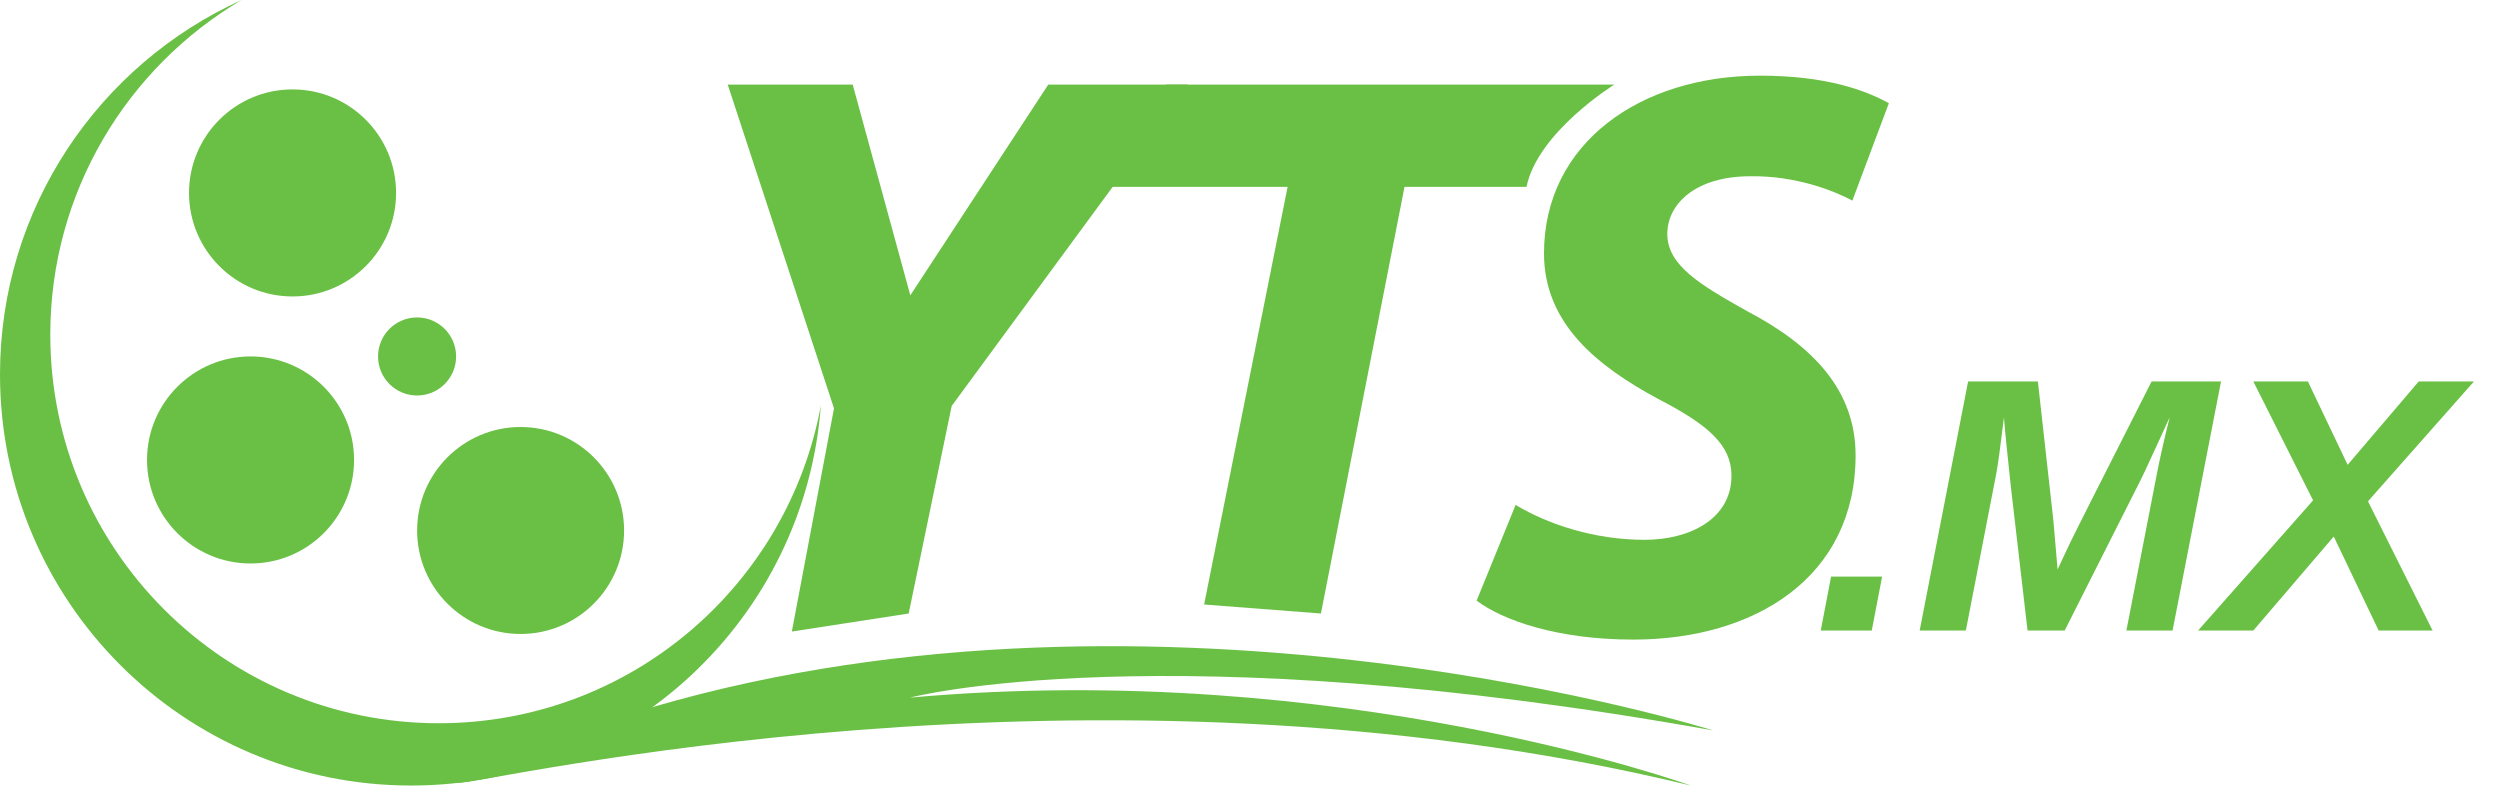
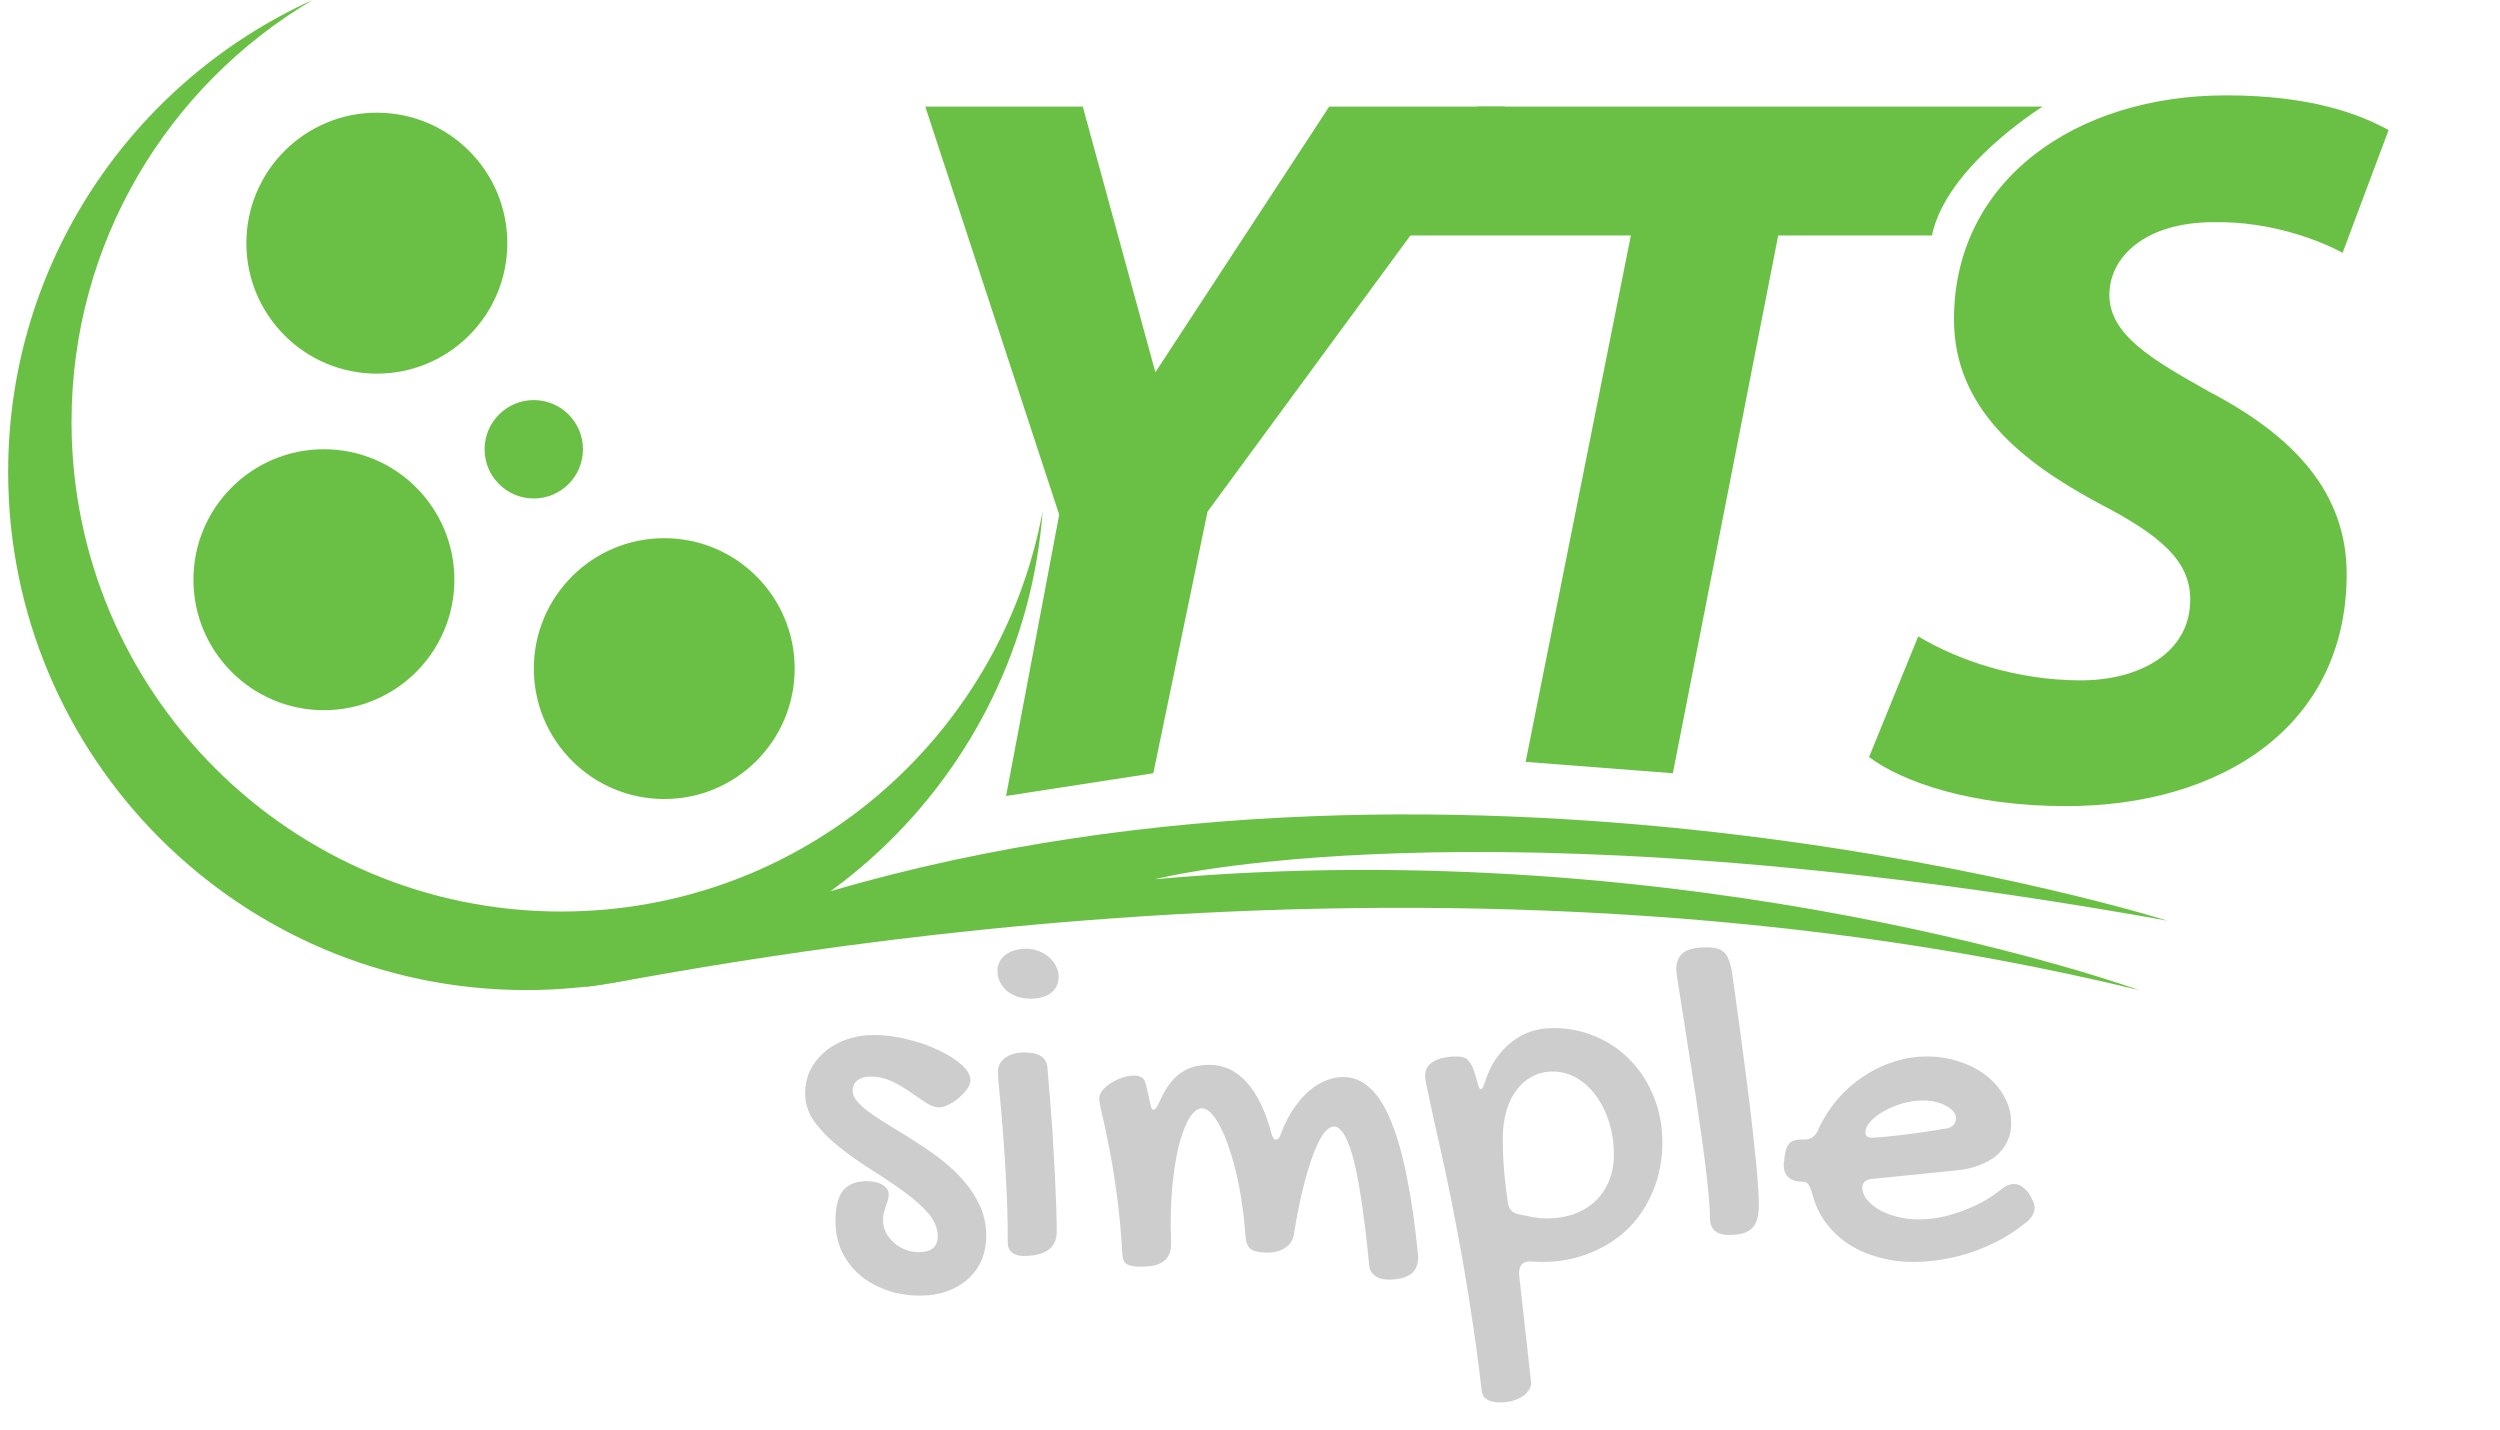
- <svg xmlns="http://www.w3.org/2000/svg" version="1.1" id="Layer_1" x="0px" y="0px" width="120.936" height="38" viewBox="-6 -2.501 120.936 38" enable-background="new -6 -2.501 92 38" xml:space="preserve">
-   <defs id="defs3361" />
-   <g id="g3337" transform="translate(-0.313,7.2479246e-8)">
-     <path d="M 15.541,32.485 C 5.162,32.485 -3.254,24.07 -3.254,13.69 -3.254,6.795 0.462,0.769 5.999,-2.501 -0.892,0.624 -5.687,7.555 -5.687,15.614 c 0,10.981 8.902,19.885 19.885,19.885 10.477,0 19.057,-8.106 19.824,-18.387 -1.61,8.745 -9.27,15.373 -18.481,15.373 z" id="path3339" style="fill:#6ac045" />
-     <circle cx="19.497" cy="23.161" id="circle3341" r="5.006" style="fill:#6ac045" />
-     <circle cx="6.433" cy="19.749" id="circle3343" r="5.008" style="fill:#6ac045" />
-     <circle cx="8.465" cy="6.832" id="circle3345" r="5.008" style="fill:#6ac045" />
-     <circle cx="14.489" cy="14.743" id="circle3347" r="1.888" style="fill:#6ac045" />
-     <g id="g3349">
-       <path d="M 32.618,28.049 34.657,17.253 29.516,1.59 l 6.046,0 2.787,10.196 6.673,-10.196 6.751,0 -11.422,15.546 -2.081,10.041 -5.652,0.872 z" id="path3351" style="fill:#6ac045" />
-       <path d="m 56.601,6.537 -9.642,0 3.765,-4.946 21.681,0 c 0,0 -3.704,2.292 -4.248,4.946 l -5.901,0 -4.044,20.64 -5.651,-0.435 4.04,-20.205 z" id="path3353" style="fill:#6ac045" />
-       <path d="m 67.63,21.924 c 1.569,0.941 3.809,1.688 6.243,1.688 2.197,0 4.199,-1.021 4.199,-3.101 0,-1.49 -1.138,-2.472 -3.573,-3.728 -2.827,-1.531 -5.496,-3.572 -5.496,-7.027 0,-5.34 4.674,-8.597 10.442,-8.597 3.22,0 5.104,0.706 6.241,1.333 L 83.92,7.203 c -0.865,-0.47 -2.748,-1.216 -4.944,-1.177 -2.632,0 -4.008,1.335 -4.008,2.789 0,1.529 1.608,2.472 3.848,3.728 3.22,1.688 5.26,3.847 5.26,6.987 0,5.888 -4.869,8.909 -10.757,8.909 -3.688,0 -6.319,-0.94 -7.575,-1.884 l 1.886,-4.631 z" id="path3355" style="fill:#6ac045" />
-     </g>
-     <path d="m 16.488,35.367 c 1.144,0.072 30.557,-6.929 59.615,0.132 0,0 -16.943,-6.134 -37.771,-4.253 0,0 12.188,-3.197 38.858,1.588 0,0 -26.56,-8.367 -51.317,-1.128 -3.655,0.889 -10.527,3.59 -9.385,3.661 z" id="path3357" style="fill:#6ac045" />
-     <text xml:space="preserve" style="font-style:normal;font-weight:normal;line-height:0%;font-family:sans-serif;letter-spacing:0px;word-spacing:0px;fill:#6ac045;fill-opacity:1;stroke:none;stroke-width:1px;stroke-linecap:butt;stroke-linejoin:miter;stroke-opacity:1" x="82" y="27.999" id="text3365">
-       <tspan id="tspan3367" x="82" y="27.999" style="font-style:italic;font-variant:normal;font-weight:bold;font-stretch:normal;font-size:17.5px;line-height:125%;font-family:Arial;-inkscape-font-specification:'Arial Bold Italic';text-align:start;writing-mode:lr-tb;text-anchor:start;fill:#6ac045;fill-opacity:1">.MX</tspan>
-     </text>
-   </g>
+ <svg xmlns="http://www.w3.org/2000/svg" width="654" height="374" viewBox="0 0 654 374" fill="none">
+   <path d="M146.807 238.457C76.072 238.457 18.715 181.102 18.715 110.354C18.715 63.36 44.04 22.288 81.776 0C34.812 21.299 2.133 68.54 2.133 123.468C2.133 198.312 62.802 259 137.654 259C209.057 259 267.531 203.751 272.759 133.678C261.786 193.282 209.582 238.457 146.807 238.457Z" fill="#6AC045" />
+   <path d="M173.768 209.027C192.61 209.027 207.885 193.751 207.885 174.907C207.885 156.063 192.61 140.787 173.768 140.787C154.925 140.787 139.651 156.063 139.651 174.907C139.651 193.751 154.925 209.027 173.768 209.027Z" fill="#6AC045" />
+   <path d="M84.734 185.785C103.583 185.785 118.864 170.503 118.864 151.651C118.864 132.8 103.583 117.518 84.734 117.518C65.884 117.518 50.603 132.8 50.603 151.651C50.603 170.503 65.884 185.785 84.734 185.785Z" fill="#6AC045" />
+   <path d="M98.582 97.745C117.432 97.745 132.713 82.463 132.713 63.612C132.713 44.76 117.432 29.478 98.582 29.478C79.732 29.478 64.451 44.76 64.451 63.612C64.451 82.463 79.732 97.745 98.582 97.745Z" fill="#6AC045" />
+   <path d="M139.637 130.4C146.743 130.4 152.504 124.638 152.504 117.531C152.504 110.425 146.743 104.663 139.637 104.663C132.531 104.663 126.77 110.425 126.77 117.531C126.77 124.638 132.531 130.4 139.637 130.4Z" fill="#6AC045" />
+   <path d="M263.19 208.222L277.086 134.639L242.049 27.883H283.254L302.248 97.377L347.726 27.883H393.736L315.892 133.842L301.71 202.279L263.19 208.222Z" fill="#6AC045" />
+   <path d="M426.639 61.601H360.927L386.586 27.89H534.347C534.347 27.89 509.104 43.512 505.396 61.601H465.18L437.619 202.279L399.106 199.314L426.639 61.601Z" fill="#6AC045" />
+   <path d="M501.804 166.476C512.498 172.889 527.764 177.981 544.352 177.981C559.325 177.981 572.969 171.022 572.969 156.845C572.969 146.689 565.213 139.996 548.618 131.436C529.352 121.001 511.162 107.09 511.162 83.541C511.162 47.145 543.016 24.946 582.326 24.946C604.271 24.946 617.111 29.758 624.86 34.031L612.824 66.14C606.929 62.937 594.096 57.852 579.13 58.118C561.192 58.118 551.815 67.217 551.815 77.127C551.815 87.549 562.773 93.976 578.04 102.537C599.985 114.042 613.888 128.757 613.888 150.159C613.888 190.29 580.704 210.881 540.576 210.881C515.442 210.881 497.511 204.474 488.951 198.04L501.804 166.476Z" fill="#6AC045" />
+   <path d="M153.261 258.1C161.057 258.591 361.513 210.874 559.55 259C559.55 259 444.08 217.192 302.132 230.012C302.132 230.012 385.196 208.222 566.958 240.836C566.958 240.836 385.946 183.808 217.221 233.148C192.312 239.207 145.478 257.616 153.261 258.1Z" fill="#6AC045" />
+   <path d="M228.688 270.75C231.479 270.75 234.354 271.125 237.312 271.875C240.271 272.583 242.979 273.521 245.438 274.688C247.896 275.812 249.917 277.083 251.5 278.5C253.083 279.917 253.875 281.292 253.875 282.625C253.875 283.292 253.583 284.042 253 284.875C252.417 285.667 251.708 286.438 250.875 287.188C250.042 287.896 249.125 288.5 248.125 289C247.167 289.458 246.312 289.688 245.562 289.688C244.562 289.688 243.438 289.271 242.188 288.438C240.979 287.604 239.625 286.688 238.125 285.688C236.667 284.646 235.062 283.708 233.312 282.875C231.562 282.042 229.667 281.625 227.625 281.625C226.292 281.625 225.188 281.958 224.312 282.625C223.479 283.25 223.062 284.146 223.062 285.312C223.062 286.354 223.562 287.417 224.562 288.5C225.562 289.542 226.875 290.625 228.5 291.75C230.167 292.875 232.042 294.062 234.125 295.312C236.208 296.562 238.333 297.896 240.5 299.312C242.708 300.729 244.854 302.271 246.938 303.938C249.021 305.604 250.875 307.417 252.5 309.375C254.167 311.333 255.5 313.479 256.5 315.812C257.5 318.104 258 320.604 258 323.312C258 325.646 257.583 327.771 256.75 329.688C255.917 331.604 254.729 333.25 253.188 334.625C251.646 336 249.812 337.062 247.688 337.812C245.562 338.562 243.229 338.938 240.688 338.938C237.479 338.938 234.521 338.438 231.812 337.438C229.104 336.479 226.771 335.146 224.812 333.438C222.854 331.729 221.312 329.688 220.188 327.312C219.104 324.938 218.562 322.333 218.562 319.5C218.562 315.833 219.208 313.167 220.5 311.5C221.833 309.833 223.917 309 226.75 309C228.5 309 229.896 309.333 230.938 310C231.979 310.667 232.5 311.479 232.5 312.438C232.5 312.938 232.417 313.458 232.25 314C232.083 314.5 231.896 315.042 231.688 315.625C231.521 316.167 231.354 316.75 231.188 317.375C231.062 318 231 318.625 231 319.25C231 320.333 231.25 321.375 231.75 322.375C232.25 323.375 232.917 324.25 233.75 325C234.625 325.792 235.625 326.417 236.75 326.875C237.875 327.333 239.062 327.562 240.312 327.562C243.646 327.562 245.312 326.188 245.312 323.438C245.312 321.271 244.458 319.229 242.75 317.312C241.042 315.354 238.896 313.458 236.312 311.625C233.729 309.75 230.938 307.875 227.938 306C224.979 304.125 222.208 302.167 219.625 300.125C217.042 298.083 214.896 295.917 213.188 293.625C211.479 291.292 210.625 288.771 210.625 286.062C210.625 283.812 211.083 281.75 212 279.875C212.958 278 214.25 276.396 215.875 275.062C217.5 273.688 219.396 272.625 221.562 271.875C223.771 271.125 226.146 270.75 228.688 270.75ZM269.625 261.25C268.417 261.25 267.271 261.083 266.188 260.75C265.146 260.375 264.229 259.875 263.438 259.25C262.688 258.583 262.083 257.812 261.625 256.938C261.167 256.062 260.938 255.104 260.938 254.062C260.938 252.312 261.625 250.896 263 249.812C264.417 248.729 266.292 248.188 268.625 248.188C269.708 248.188 270.75 248.396 271.75 248.812C272.75 249.188 273.625 249.708 274.375 250.375C275.167 251.042 275.792 251.833 276.25 252.75C276.708 253.625 276.938 254.542 276.938 255.5C276.938 257.292 276.271 258.708 274.938 259.75C273.646 260.75 271.875 261.25 269.625 261.25ZM261.062 280.312C261.062 278.854 261.688 277.667 262.938 276.75C264.229 275.792 265.917 275.312 268 275.312C271.75 275.312 273.75 276.604 274 279.188C274.167 280.979 274.333 283 274.5 285.25C274.708 287.5 274.896 289.896 275.062 292.438C275.271 294.938 275.438 297.542 275.562 300.25C275.729 302.917 275.875 305.562 276 308.188C276.125 310.771 276.229 313.271 276.312 315.688C276.396 318.104 276.438 320.312 276.438 322.312C276.438 324.396 275.688 325.958 274.188 327C272.729 328.042 270.583 328.562 267.75 328.562C266.458 328.562 265.438 328.25 264.688 327.625C263.979 327.042 263.625 326.167 263.625 325C263.625 319.25 263.479 313.875 263.188 308.875C262.938 303.833 262.646 299.354 262.312 295.438C262.021 291.521 261.729 288.271 261.438 285.688C261.188 283.062 261.062 281.271 261.062 280.312ZM293.562 327.688C293.271 322.146 292.792 317.042 292.125 312.375C291.5 307.667 290.833 303.562 290.125 300.062C289.458 296.562 288.854 293.729 288.312 291.562C287.812 289.396 287.562 288.042 287.562 287.5C287.562 286.708 287.854 285.938 288.438 285.188C289.062 284.438 289.833 283.792 290.75 283.25C291.667 282.667 292.646 282.208 293.688 281.875C294.771 281.542 295.75 281.375 296.625 281.375C297.333 281.375 297.938 281.5 298.438 281.75C298.979 282 299.354 282.417 299.562 283C299.771 283.708 299.958 284.458 300.125 285.25C300.333 286 300.542 286.917 300.75 288C301 289.542 301.333 290.312 301.75 290.312C302.208 290.312 302.729 289.625 303.312 288.25C304.146 286.333 305.042 284.75 306 283.5C306.958 282.25 307.979 281.271 309.062 280.562C310.188 279.812 311.333 279.292 312.5 279C313.708 278.708 314.958 278.562 316.25 278.562C320.167 278.562 323.479 280.104 326.188 283.188C328.938 286.271 331.083 290.729 332.625 296.562C332.833 297.229 333.021 297.667 333.188 297.875C333.354 298.042 333.542 298.125 333.75 298.125C333.958 298.125 334.167 298.042 334.375 297.875C334.625 297.667 334.854 297.271 335.062 296.688C336.062 293.979 337.229 291.688 338.562 289.812C339.896 287.896 341.271 286.354 342.688 285.188C344.146 283.979 345.625 283.104 347.125 282.562C348.625 282.021 350.062 281.75 351.438 281.75C353.979 281.75 356.271 282.688 358.312 284.562C360.396 286.396 362.229 289.25 363.812 293.125C365.438 296.958 366.833 301.833 368 307.75C369.208 313.625 370.208 320.604 371 328.688C371 330.938 370.312 332.5 368.938 333.375C367.562 334.292 365.688 334.75 363.312 334.75C361.771 334.75 360.562 334.417 359.688 333.75C358.812 333.083 358.312 332.208 358.188 331.125C357.646 325.333 357.042 320.188 356.375 315.688C355.75 311.146 355.062 307.333 354.312 304.25C353.562 301.125 352.729 298.75 351.812 297.125C350.938 295.5 349.958 294.688 348.875 294.688C348.333 294.688 347.646 295.083 346.812 295.875C346.021 296.667 345.167 298.125 344.25 300.25C343.333 302.333 342.375 305.208 341.375 308.875C340.375 312.5 339.417 317.146 338.5 322.812C338.25 324.396 337.479 325.604 336.188 326.438C334.938 327.271 333.396 327.688 331.562 327.688C329.438 327.688 327.958 327.354 327.125 326.688C326.333 326.021 325.896 324.896 325.812 323.312C325.646 320.562 325.354 317.833 324.938 315.125C324.562 312.375 324.083 309.771 323.5 307.312C322.917 304.812 322.271 302.521 321.562 300.438C320.854 298.312 320.104 296.479 319.312 294.938C318.521 293.354 317.708 292.125 316.875 291.25C316.042 290.375 315.229 289.938 314.438 289.938C313.396 289.938 312.375 290.667 311.375 292.125C310.417 293.583 309.542 295.646 308.75 298.312C308 300.979 307.396 304.188 306.938 307.938C306.479 311.688 306.25 315.875 306.25 320.5C306.25 321.292 306.271 322.083 306.312 322.875C306.354 323.625 306.375 324.417 306.375 325.25C306.375 326.5 306.167 327.521 305.75 328.312C305.375 329.104 304.812 329.729 304.062 330.188C303.354 330.646 302.521 330.958 301.562 331.125C300.604 331.292 299.562 331.375 298.438 331.375C297.396 331.375 296.562 331.292 295.938 331.125C295.312 331 294.833 330.792 294.5 330.5C294.167 330.208 293.938 329.812 293.812 329.312C293.688 328.854 293.604 328.312 293.562 327.688ZM372.812 281.375C372.812 279.75 373.542 278.521 375 277.688C376.458 276.812 378.542 276.375 381.25 276.375C381.875 276.375 382.438 276.458 382.938 276.625C383.438 276.792 383.875 277.125 384.25 277.625C384.667 278.083 385.042 278.729 385.375 279.562C385.708 280.396 386.042 281.458 386.375 282.75C386.708 284.208 387.042 284.938 387.375 284.938C387.667 284.938 388.021 284.333 388.438 283.125C389.188 280.75 390.167 278.688 391.375 276.938C392.625 275.146 394.021 273.667 395.562 272.5C397.104 271.292 398.771 270.396 400.562 269.812C402.396 269.229 404.312 268.938 406.312 268.938C410.354 268.938 414.125 269.708 417.625 271.25C421.125 272.75 424.146 274.854 426.688 277.562C429.229 280.229 431.229 283.396 432.688 287.062C434.146 290.688 434.875 294.625 434.875 298.875C434.875 303.375 434.083 307.542 432.5 311.375C430.958 315.208 428.792 318.521 426 321.312C423.208 324.062 419.875 326.208 416 327.75C412.167 329.333 407.958 330.125 403.375 330.125L400.188 330C398.312 330 397.375 331.062 397.375 333.188L400.562 361.875C400.521 362.583 400.271 363.229 399.812 363.812C399.396 364.438 398.812 364.979 398.062 365.438C397.354 365.896 396.5 366.25 395.5 366.5C394.542 366.75 393.542 366.875 392.5 366.875C389.5 366.875 387.875 365.896 387.625 363.938C386.75 356.354 385.771 349.146 384.688 342.312C383.646 335.479 382.562 329.125 381.438 323.25C380.354 317.333 379.292 311.958 378.25 307.125C377.208 302.292 376.271 298.083 375.438 294.5C374.646 290.917 374.021 288 373.562 285.75C373.062 283.5 372.812 282.042 372.812 281.375ZM393.125 297.875C393.125 300.583 393.229 303.271 393.438 305.938C393.646 308.562 393.979 311.417 394.438 314.5C394.688 316.375 395.708 317.438 397.5 317.688C398.583 317.938 399.792 318.188 401.125 318.438C402.5 318.646 403.646 318.75 404.562 318.75C407.229 318.75 409.646 318.354 411.812 317.562C413.979 316.771 415.833 315.646 417.375 314.188C418.917 312.688 420.104 310.917 420.938 308.875C421.771 306.833 422.188 304.562 422.188 302.062C422.188 299.021 421.771 296.188 420.938 293.562C420.104 290.896 418.958 288.583 417.5 286.625C416.083 284.667 414.396 283.125 412.438 282C410.521 280.875 408.438 280.312 406.188 280.312C404.229 280.312 402.438 280.75 400.812 281.625C399.229 282.458 397.854 283.646 396.688 285.188C395.562 286.688 394.688 288.521 394.062 290.688C393.438 292.854 393.125 295.25 393.125 297.875ZM438.5 253.812C438.5 251.646 439.125 250.104 440.375 249.188C441.625 248.271 443.688 247.812 446.562 247.812C447.562 247.812 448.438 247.917 449.188 248.125C449.938 248.333 450.562 248.688 451.062 249.188C451.562 249.646 451.958 250.292 452.25 251.125C452.583 251.917 452.854 252.938 453.062 254.188C453.604 257.896 454.146 261.792 454.688 265.875C455.271 269.917 455.812 273.958 456.312 278C456.854 282 457.354 285.917 457.812 289.75C458.271 293.542 458.667 297.083 459 300.375C459.375 303.625 459.646 306.521 459.812 309.062C460.021 311.562 460.125 313.542 460.125 315C460.125 316.5 459.979 317.771 459.688 318.812C459.438 319.854 458.979 320.688 458.312 321.312C457.688 321.938 456.854 322.396 455.812 322.688C454.812 322.938 453.562 323.062 452.062 323.062C450.604 323.062 449.438 322.688 448.562 321.938C447.729 321.188 447.312 320.042 447.312 318.5C447.312 316.917 447.188 314.812 446.938 312.188C446.688 309.521 446.354 306.562 445.938 303.312C445.521 300.062 445.042 296.604 444.5 292.938C444 289.271 443.458 285.646 442.875 282.062C442.333 278.479 441.792 275.042 441.25 271.75C440.75 268.417 440.292 265.479 439.875 262.938C439.458 260.354 439.125 258.25 438.875 256.625C438.625 254.958 438.5 254.021 438.5 253.812ZM523.312 311.312C524.521 310.271 525.708 309.75 526.875 309.75C527.542 309.75 528.146 309.917 528.688 310.25C529.229 310.583 529.833 311.104 530.5 311.812C531.125 312.771 531.562 313.562 531.812 314.188C532.104 314.771 532.25 315.354 532.25 315.938C532.25 317.188 531.625 318.375 530.375 319.5C528.375 321.167 526.208 322.667 523.875 324C521.542 325.292 519.104 326.396 516.562 327.312C514.021 328.229 511.396 328.917 508.688 329.375C505.979 329.875 503.292 330.125 500.625 330.125C497.25 330.125 494.083 329.688 491.125 328.812C488.167 327.979 485.521 326.771 483.188 325.188C480.896 323.604 478.958 321.708 477.375 319.5C475.792 317.25 474.667 314.729 474 311.938C473.625 310.771 473.271 310.021 472.938 309.688C472.646 309.312 472.146 309.125 471.438 309.125C469.896 309.125 468.708 308.75 467.875 308C467.042 307.25 466.625 306.167 466.625 304.75C466.625 304.167 466.667 303.792 466.75 303.625L466.875 302.375C467.083 300.875 467.479 299.792 468.062 299.125C468.688 298.458 469.646 298.125 470.938 298.125H471.875C473.625 298.125 474.854 297.312 475.562 295.688C476.854 292.812 478.5 290.188 480.5 287.812C482.5 285.438 484.75 283.417 487.25 281.75C489.75 280.042 492.417 278.729 495.25 277.812C498.125 276.854 501.042 276.375 504 276.375C507.083 276.375 509.958 276.833 512.625 277.75C515.333 278.625 517.688 279.854 519.688 281.438C521.688 283.021 523.25 284.875 524.375 287C525.542 289.125 526.125 291.417 526.125 293.875C526.125 295.583 525.792 297.146 525.125 298.562C524.458 299.979 523.5 301.229 522.25 302.312C521 303.354 519.479 304.208 517.688 304.875C515.938 305.542 513.938 305.979 511.688 306.188L490 308.375C489.167 308.375 488.479 308.583 487.938 309C487.438 309.417 487.188 309.979 487.188 310.688C487.188 311.771 487.583 312.812 488.375 313.812C489.208 314.812 490.292 315.708 491.625 316.5C493 317.25 494.562 317.854 496.312 318.312C498.104 318.771 499.938 319 501.812 319C503.604 319 505.438 318.833 507.312 318.5C509.229 318.125 511.104 317.604 512.938 316.938C514.812 316.271 516.625 315.479 518.375 314.562C520.125 313.604 521.771 312.521 523.312 311.312ZM509.375 295.188C510 295.062 510.542 294.771 511 294.312C511.458 293.812 511.688 293.208 511.688 292.5C511.688 291.875 511.458 291.292 511 290.75C510.542 290.208 509.917 289.729 509.125 289.312C508.333 288.854 507.417 288.5 506.375 288.25C505.333 288 504.229 287.875 503.062 287.875C501.354 287.875 499.604 288.125 497.812 288.625C496.021 289.125 494.396 289.792 492.938 290.625C491.479 291.417 490.292 292.312 489.375 293.312C488.458 294.271 488 295.229 488 296.188C488 297.146 488.583 297.625 489.75 297.625C490.458 297.625 491.604 297.542 493.188 297.375C494.771 297.208 496.521 297.021 498.438 296.812C500.354 296.562 502.292 296.292 504.25 296C506.208 295.708 507.917 295.438 509.375 295.188Z" fill="#CDCDCD" />
</svg>
